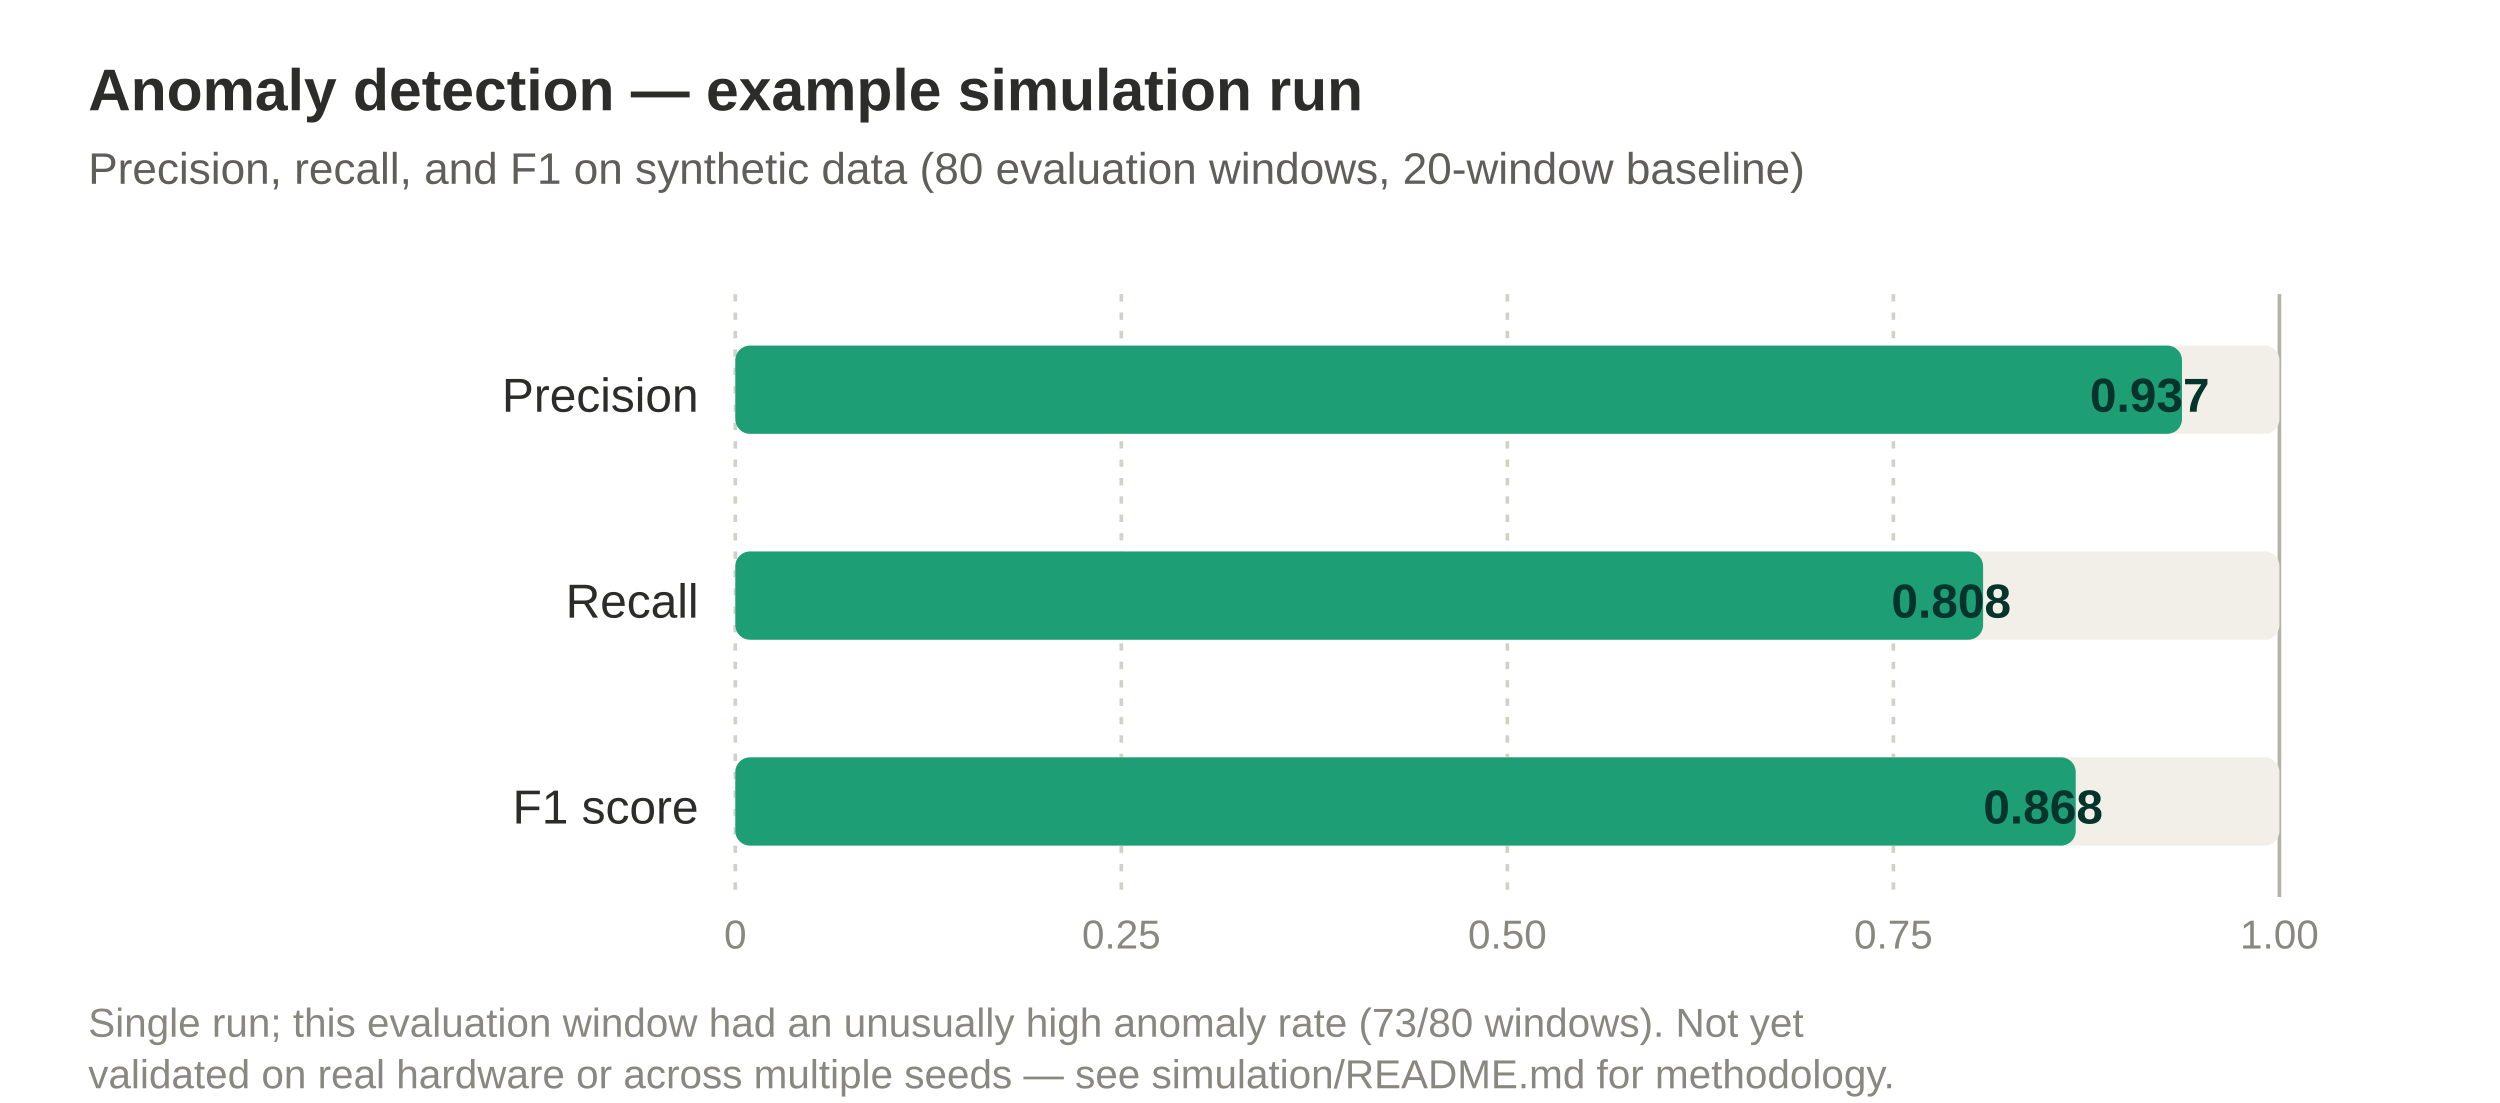
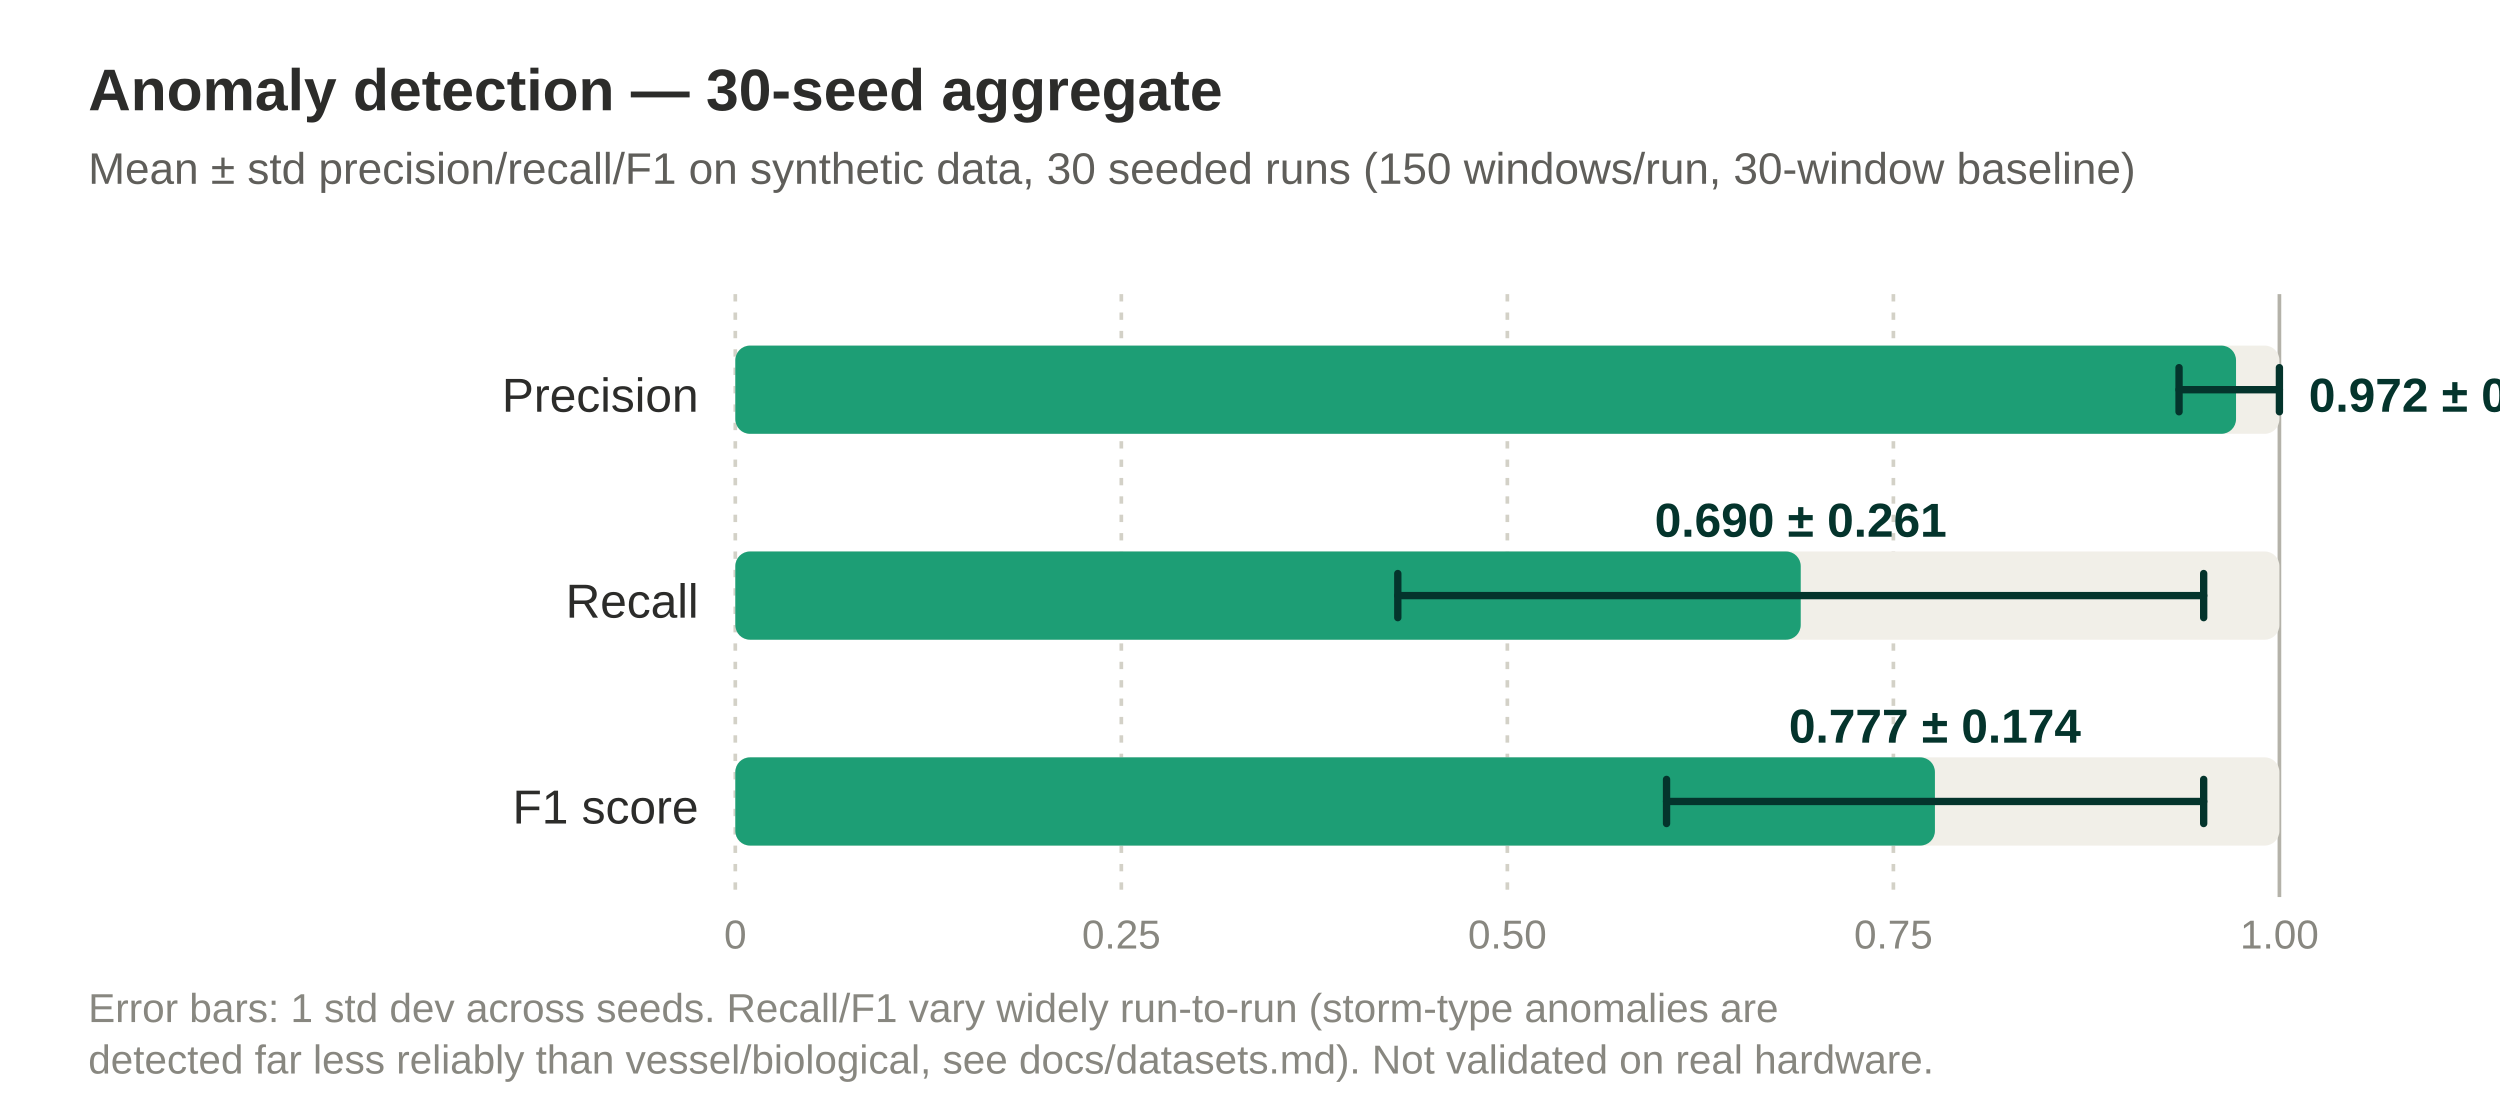
<svg xmlns="http://www.w3.org/2000/svg" width="680" height="300" viewBox="0 0 680 300" role="img">
  <style>
text{font-family:Arial,Helvetica,sans-serif;}
.title{font-size:16px;font-weight:600;fill:#2C2C2A;}
.subtitle{font-size:12px;fill:#5F5E5A;}
.label{font-size:13px;fill:#2C2C2A;}
.value{font-size:13px;font-weight:600;fill:#04342C;}
.tick{font-size:11px;fill:#888780;}
.caveat{font-size:11px;fill:#888780;}
.track{fill:#F1EFE8;}
.bar{fill:#1D9E75;}
+ .errorbar{stroke:#04342C;stroke-width:2;stroke-linecap:round;}
.grid{stroke:#D3D1C7;stroke-width:1;stroke-dasharray:2 3;}
.axis{stroke:#B4B2A9;stroke-width:1;}
</style>
-   <text class="title" x="24" y="30">Anomaly detection — example simulation run</text>
-   <text class="subtitle" x="24" y="50">Precision, recall, and F1 on synthetic data (80 evaluation windows, 20-window baseline)</text>
+   <text class="title" x="24" y="30">Anomaly detection — 30-seed aggregate</text>
+   <text class="subtitle" x="24" y="50">Mean ± std precision/recall/F1 on synthetic data, 30 seeded runs (150 windows/run, 30-window baseline)</text>
  <line class="grid" x1="200" y1="80" x2="200" y2="244" />
  <line class="grid" x1="305" y1="80" x2="305" y2="244" />
  <line class="grid" x1="410" y1="80" x2="410" y2="244" />
  <line class="grid" x1="515" y1="80" x2="515" y2="244" />
  <line class="axis" x1="620" y1="80" x2="620" y2="244" />
  <text class="label" x="190" y="112" text-anchor="end">Precision</text>
  <rect class="track" x="200" y="94" width="420" height="24" rx="4" />
-   <rect class="bar" x="200" y="94" width="393.5" height="24" rx="4" />
-   <text class="value" x="601" y="112" text-anchor="end">0.937</text>
+   <rect class="bar" x="200" y="94" width="408.2" height="24" rx="4" />
+   <line class="errorbar" x1="592.7" y1="106" x2="620" y2="106" />
+   <line class="errorbar" x1="592.7" y1="100" x2="592.7" y2="112" />
+   <line class="errorbar" x1="620" y1="100" x2="620" y2="112" />
+   <text class="value" x="628" y="112">0.972 ± 0.037</text>
  <text class="label" x="190" y="168" text-anchor="end">Recall</text>
  <rect class="track" x="200" y="150" width="420" height="24" rx="4" />
-   <rect class="bar" x="200" y="150" width="339.4" height="24" rx="4" />
-   <text class="value" x="547" y="168" text-anchor="end">0.808</text>
+   <rect class="bar" x="200" y="150" width="289.8" height="24" rx="4" />
+   <line class="errorbar" x1="380.2" y1="162" x2="599.4" y2="162" />
+   <line class="errorbar" x1="380.2" y1="156" x2="380.2" y2="168" />
+   <line class="errorbar" x1="599.4" y1="156" x2="599.4" y2="168" />
+   <text class="value" x="489.8" y="146" text-anchor="middle">0.690 ± 0.261</text>
  <text class="label" x="190" y="224" text-anchor="end">F1 score</text>
  <rect class="track" x="200" y="206" width="420" height="24" rx="4" />
-   <rect class="bar" x="200" y="206" width="364.6" height="24" rx="4" />
-   <text class="value" x="572" y="224" text-anchor="end">0.868</text>
+   <rect class="bar" x="200" y="206" width="326.3" height="24" rx="4" />
+   <line class="errorbar" x1="453.3" y1="218" x2="599.4" y2="218" />
+   <line class="errorbar" x1="453.3" y1="212" x2="453.3" y2="224" />
+   <line class="errorbar" x1="599.4" y1="212" x2="599.4" y2="224" />
+   <text class="value" x="526.3" y="202" text-anchor="middle">0.777 ± 0.174</text>
  <text class="tick" x="200" y="258" text-anchor="middle">0</text>
  <text class="tick" x="305" y="258" text-anchor="middle">0.25</text>
  <text class="tick" x="410" y="258" text-anchor="middle">0.50</text>
  <text class="tick" x="515" y="258" text-anchor="middle">0.75</text>
  <text class="tick" x="620" y="258" text-anchor="middle">1.00</text>
-   <text class="caveat" x="24" y="282">Single run; this evaluation window had an unusually high anomaly rate (73/80 windows). Not yet</text>
-   <text class="caveat" x="24" y="296">validated on real hardware or across multiple seeds — see simulation/README.md for methodology.</text>
+   <text class="caveat" x="24" y="278">Error bars: 1 std dev across seeds. Recall/F1 vary widely run-to-run (storm-type anomalies are</text>
+   <text class="caveat" x="24" y="292">detected far less reliably than vessel/biological, see docs/datasets.md). Not validated on real hardware.</text>
</svg>
